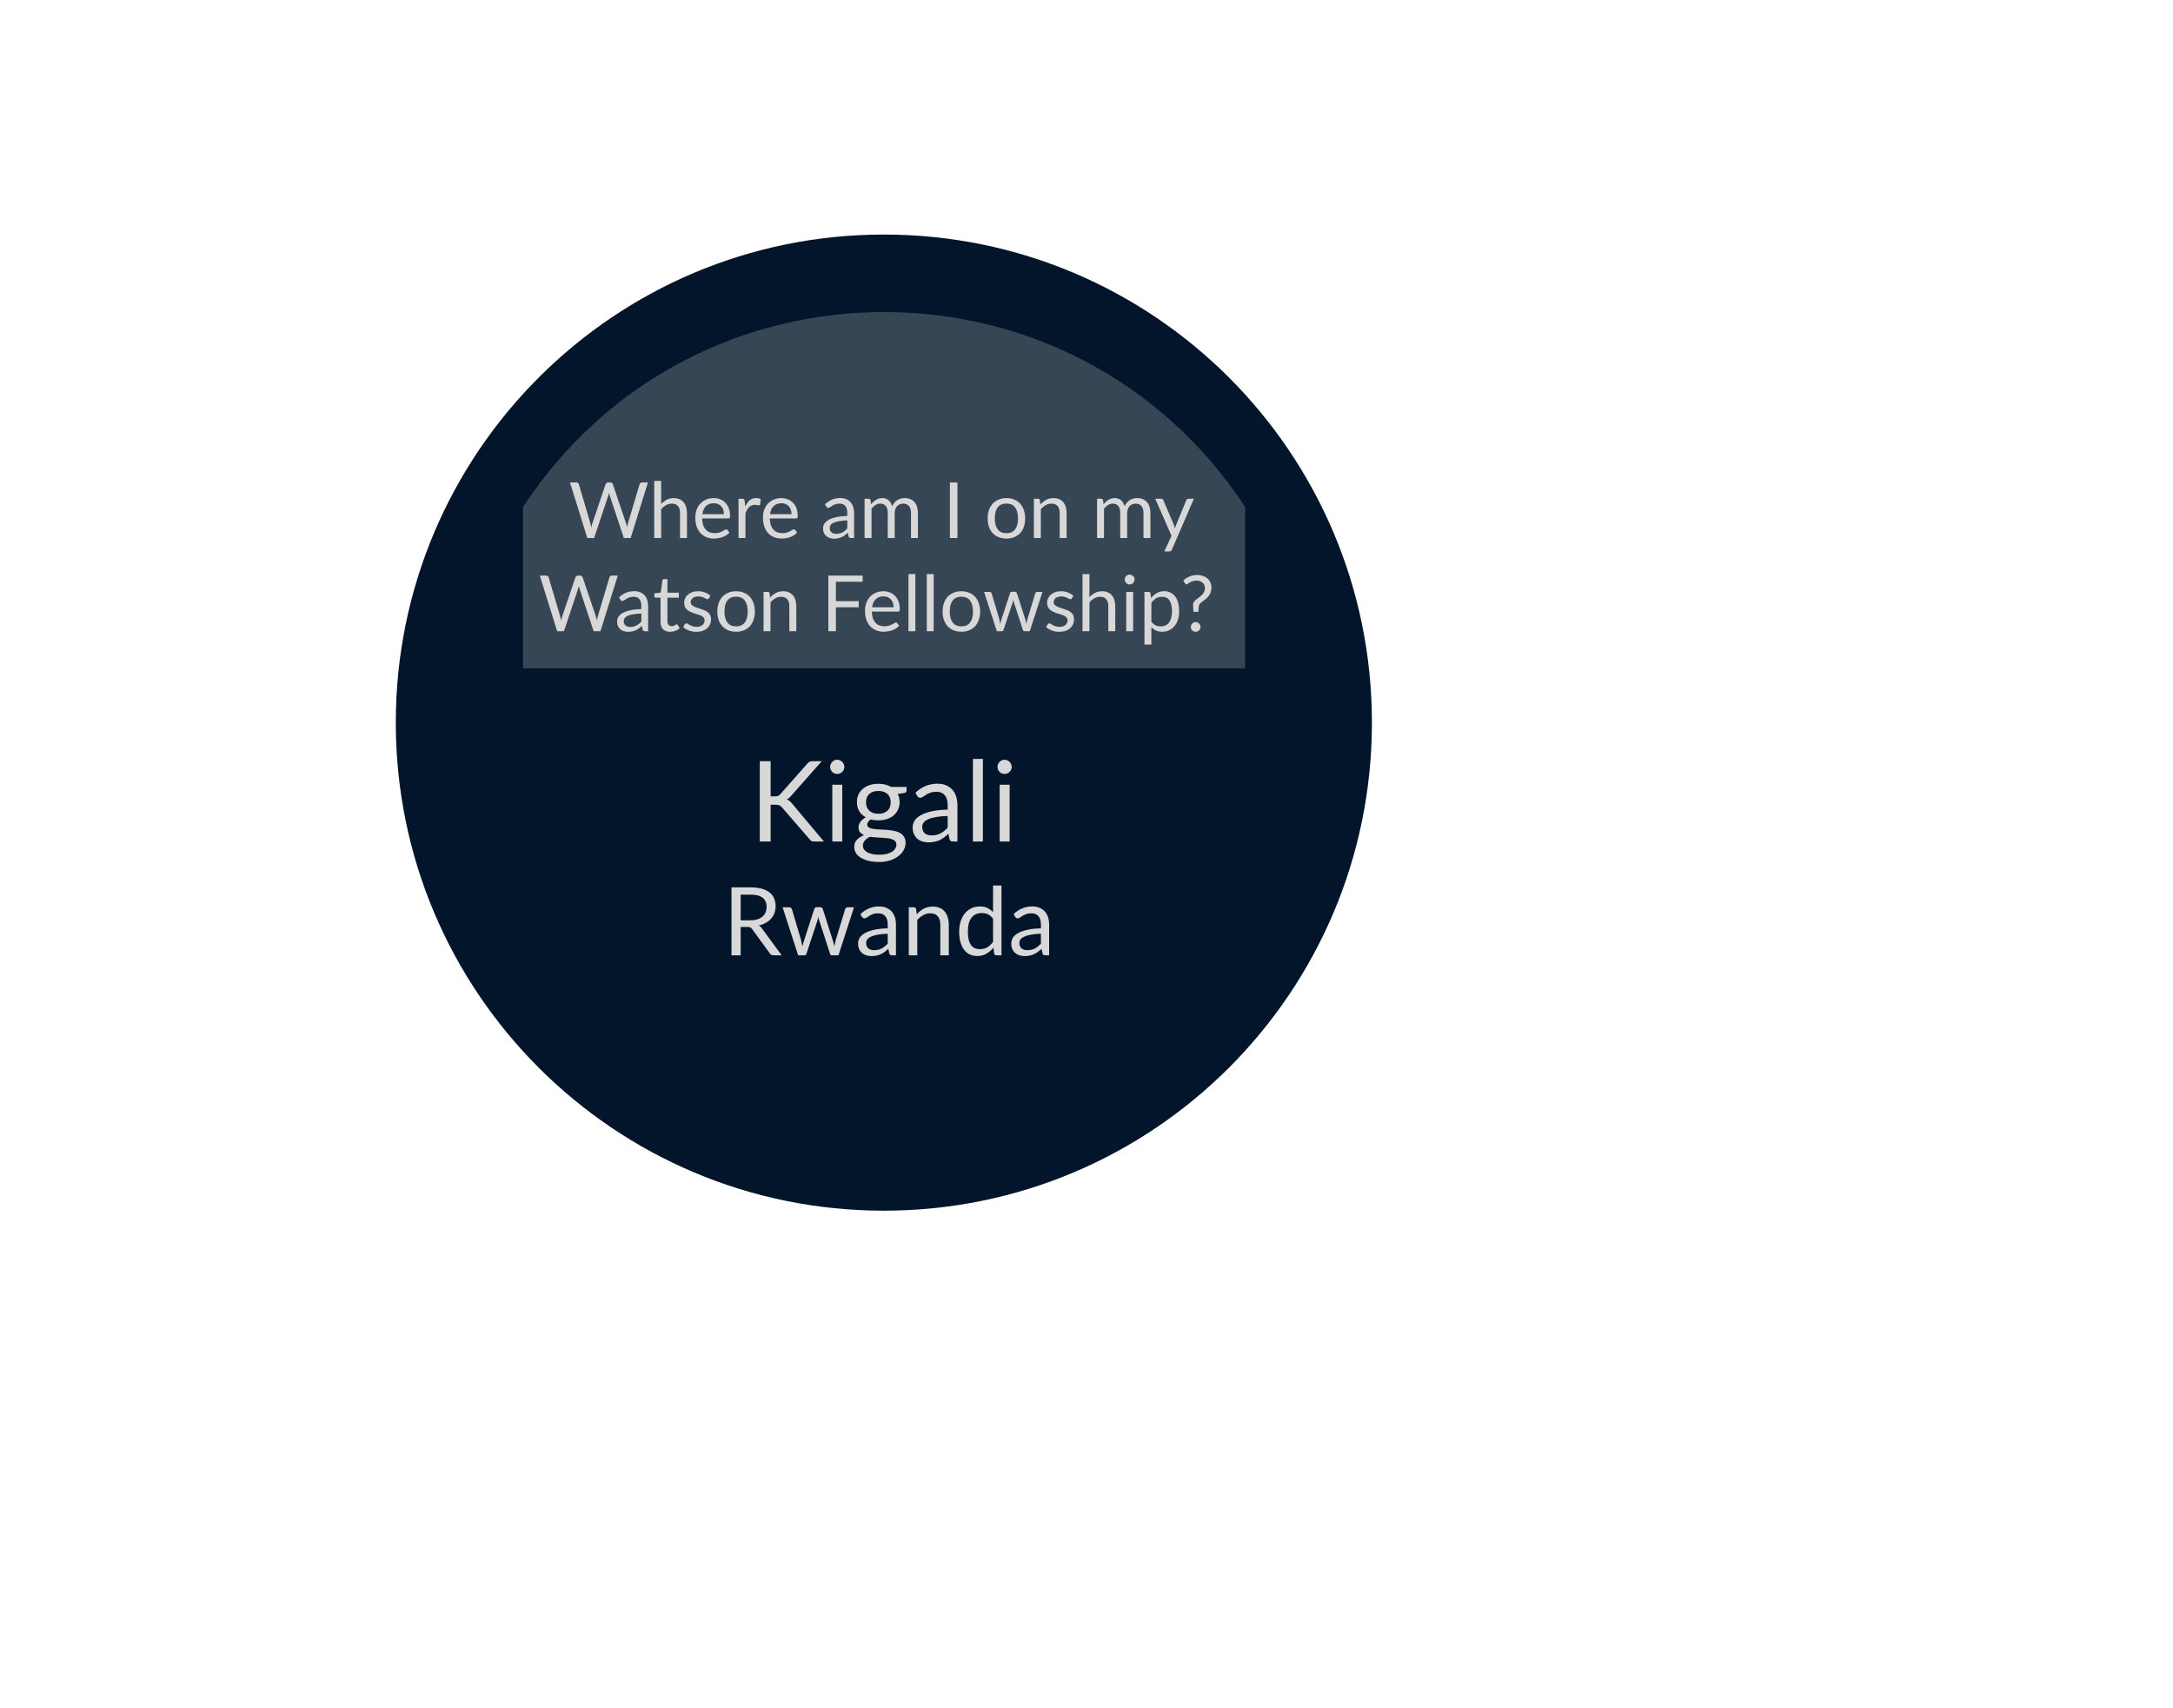
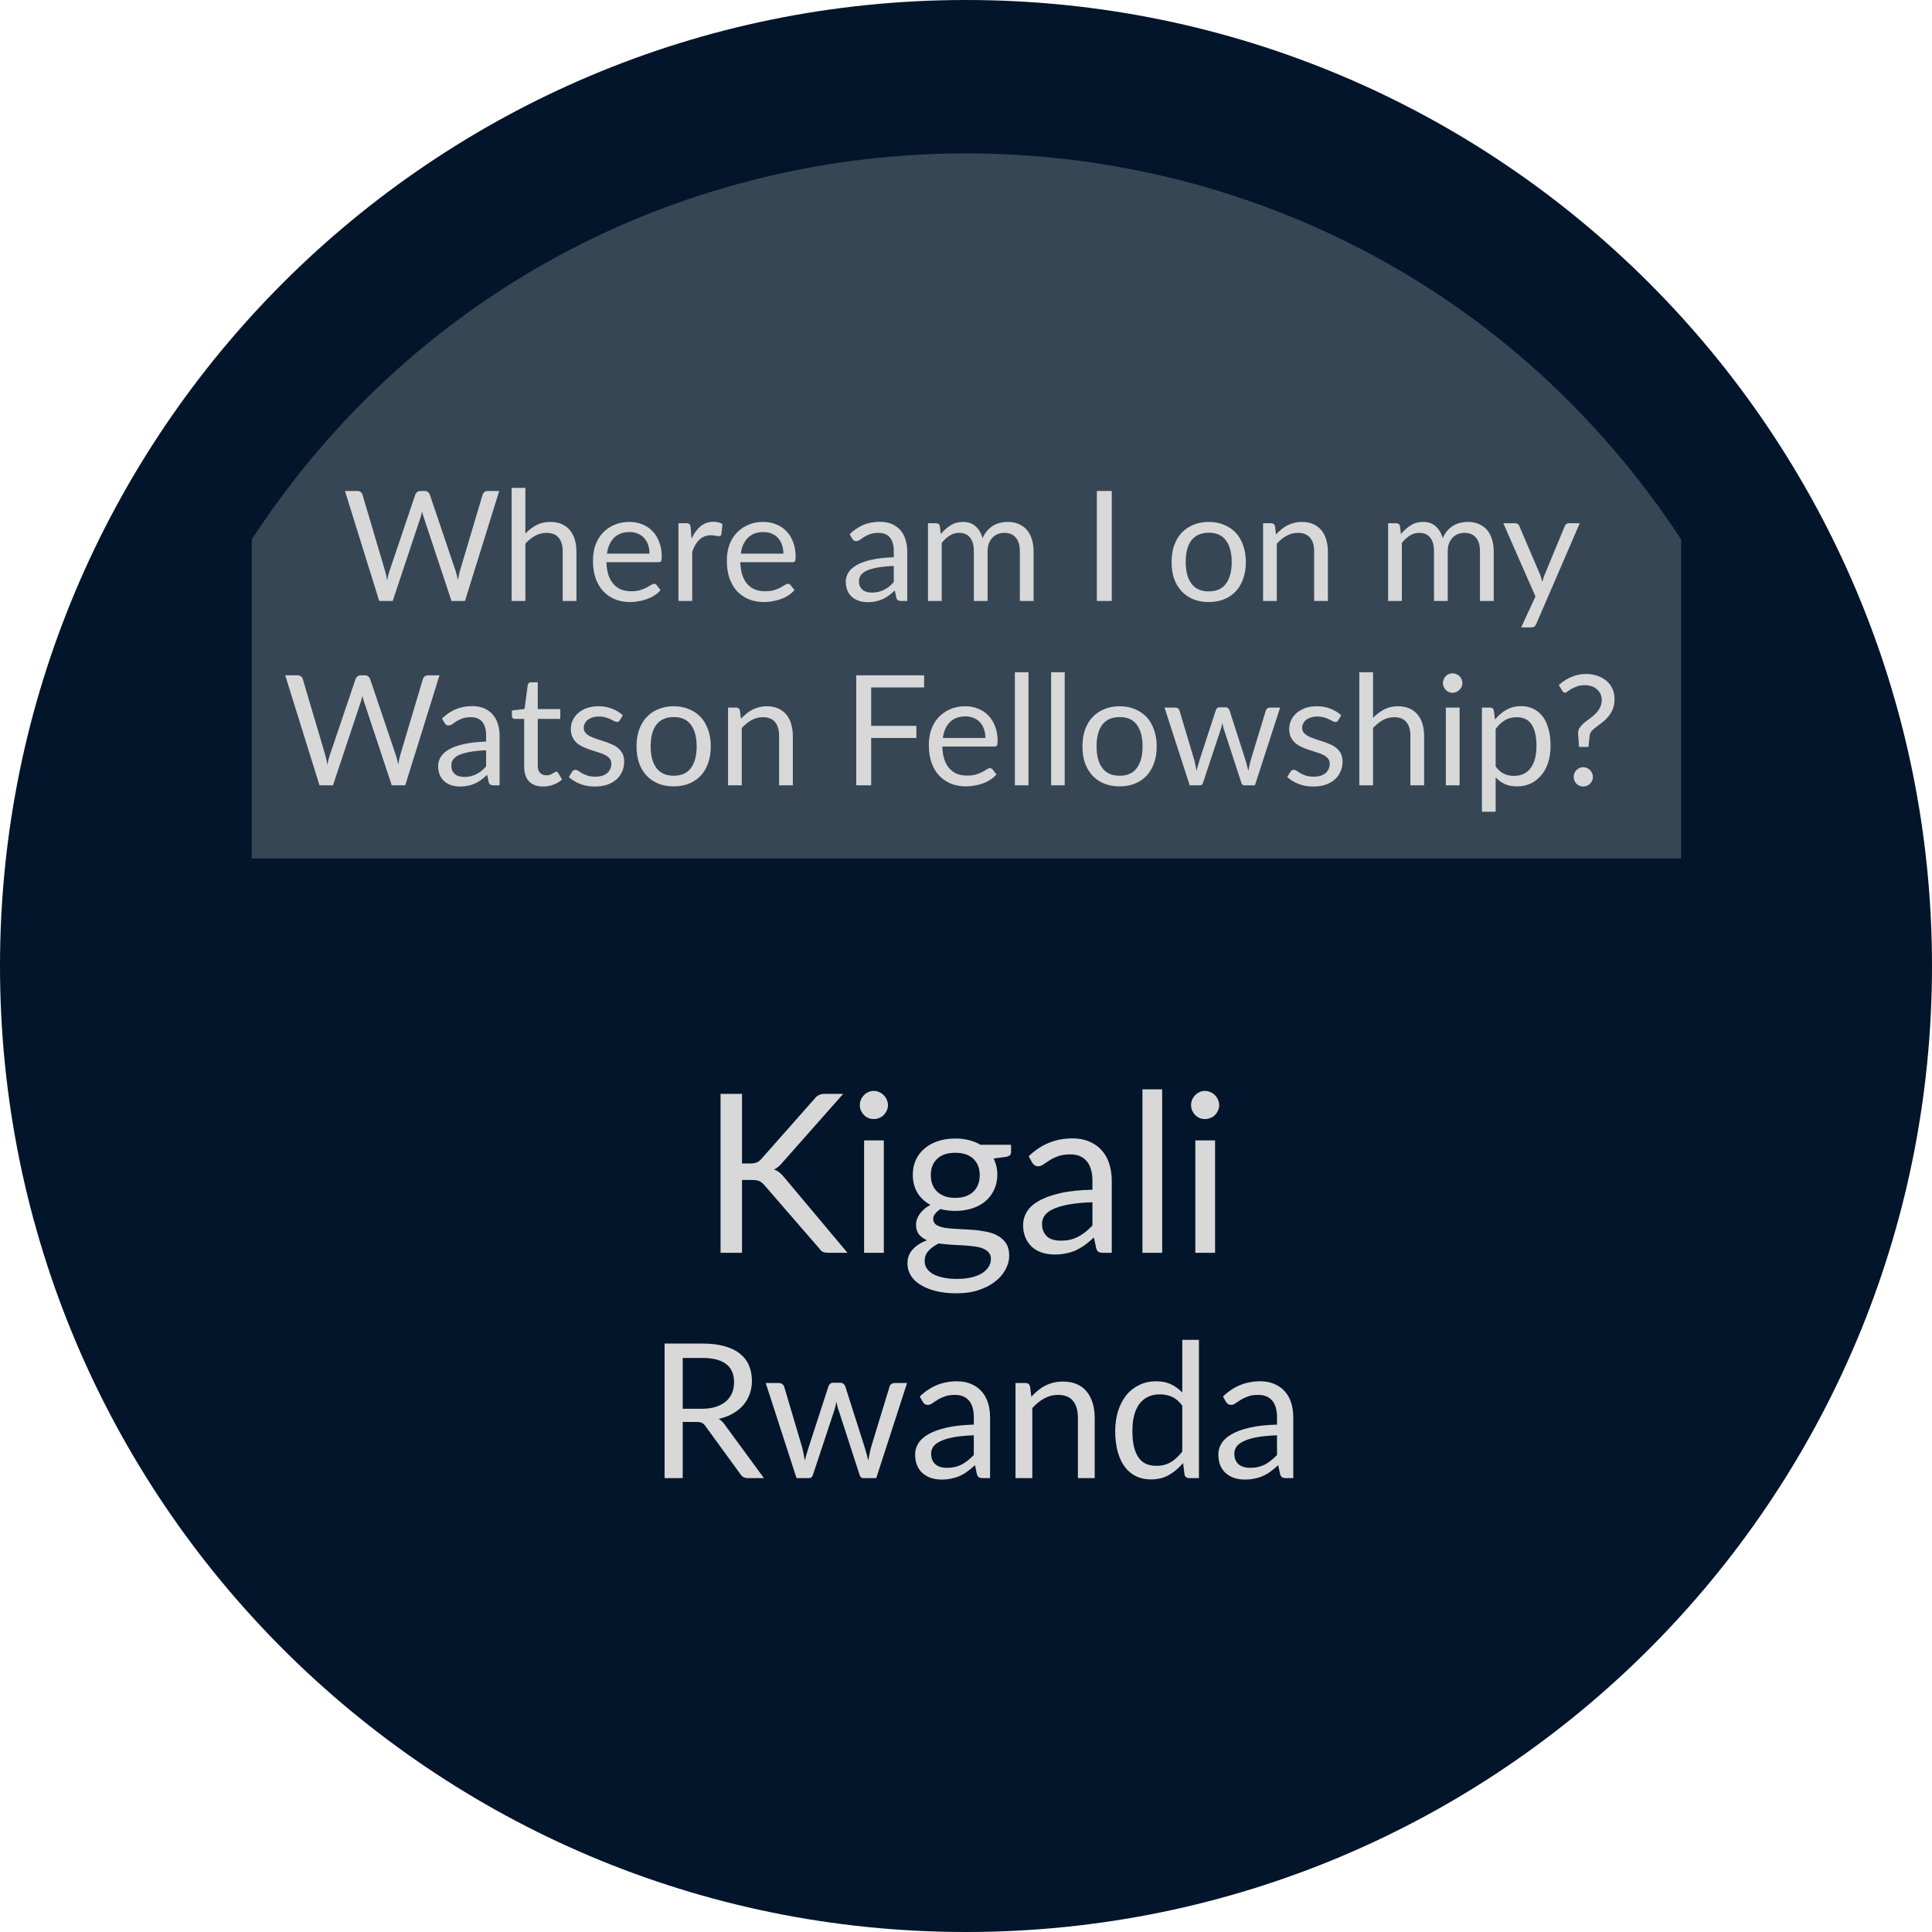
- <svg xmlns="http://www.w3.org/2000/svg" version="1.1" id="Layer_1" x="0px" y="0px" viewBox="0 0 504 396" style="enable-background:new 0 0 504 396;" xml:space="preserve">
+ <svg xmlns="http://www.w3.org/2000/svg" version="1.1" id="Layer_1" x="0px" y="0px" viewBox="0 0 226.4 226.4" style="enable-background:new 0 0 226.4 226.4;" xml:space="preserve">
  <style type="text/css">
	.st0{fill:#02152A;}
	.st1{opacity:0.25;}
	.st2{fill:#D8D8D8;}
	.st3{fill:none;}
	.st4{font-family:'Lato';}
	.st5{font-size:18px;}
	.st6{font-family:'Lato';}
	.st7{font-size:26px;}
	.st8{font-family:'Lato';}
	.st9{font-size:22px;}
	.st10{display:none;opacity:0.25;}
	.st11{display:inline;fill:#D8D8D8;}
</style>
-   <circle class="st0" cx="205" cy="167.6" r="113.2" />
+   <circle class="st0" cx="113.2" cy="113.2" r="113.2" />
  <g class="st1">
-     <path class="st2" d="M288.8,155c-55.8,0-111.7,0-167.5,0c0-12.5,0-25,0-37.4c39.6-60.3,127.9-60.3,167.5,0   C288.8,130.1,288.8,142.5,288.8,155z" />
+     <path class="st2" d="M197,100.6c-55.8,0-111.7,0-167.5,0c0-12.5,0-25,0-37.4C69,2.9,157.4,2.9,197,63.2   C197,75.7,197,88.2,197,100.6z" />
  </g>
-   <rect x="121.2" y="111.5" class="st3" width="167.5" height="43.5" />
-   <text transform="matrix(1 0 0 1 131.926 124.7943)">
+   <rect x="29.4" y="57.1" class="st3" width="167.5" height="43.5" />
+   <text transform="matrix(1 0 0 1 40.1425 70.4263)">
    <tspan x="0" y="0" class="st2 st4 st5">Where am I on my </tspan>
    <tspan x="-7" y="21.6" class="st2 st4 st5">Watson Fellowship?</tspan>
  </text>
-   <rect x="116.3" y="176" class="st3" width="177.3" height="83.8" />
-   <text transform="matrix(1 0 0 1 173.8464 195.1747)">
+   <rect x="24.5" y="127.6" class="st3" width="177.3" height="83.8" />
+   <text transform="matrix(1 0 0 1 82.0629 146.8068)">
    <tspan x="0" y="0" class="st2 st6 st7">Kigali</tspan>
    <tspan x="-6.2" y="26.4" class="st2 st8 st9">Rwanda</tspan>
  </text>
  <g class="st10">
-     <path class="st11" d="M288.8,172.5c-55.8,0-111.7,0-167.5,0c0,15.2,0,30.3,0,45.5c39.6,60.3,127.9,60.3,167.5,0   C288.8,202.8,288.8,187.7,288.8,172.5z" />
+     <path class="st11" d="M197,118.1c-55.8,0-111.7,0-167.5,0c0,15.2,0,30.3,0,45.5c39.6,60.3,127.9,60.3,167.5,0   C197,148.5,197,133.3,197,118.1z" />
  </g>
</svg>
